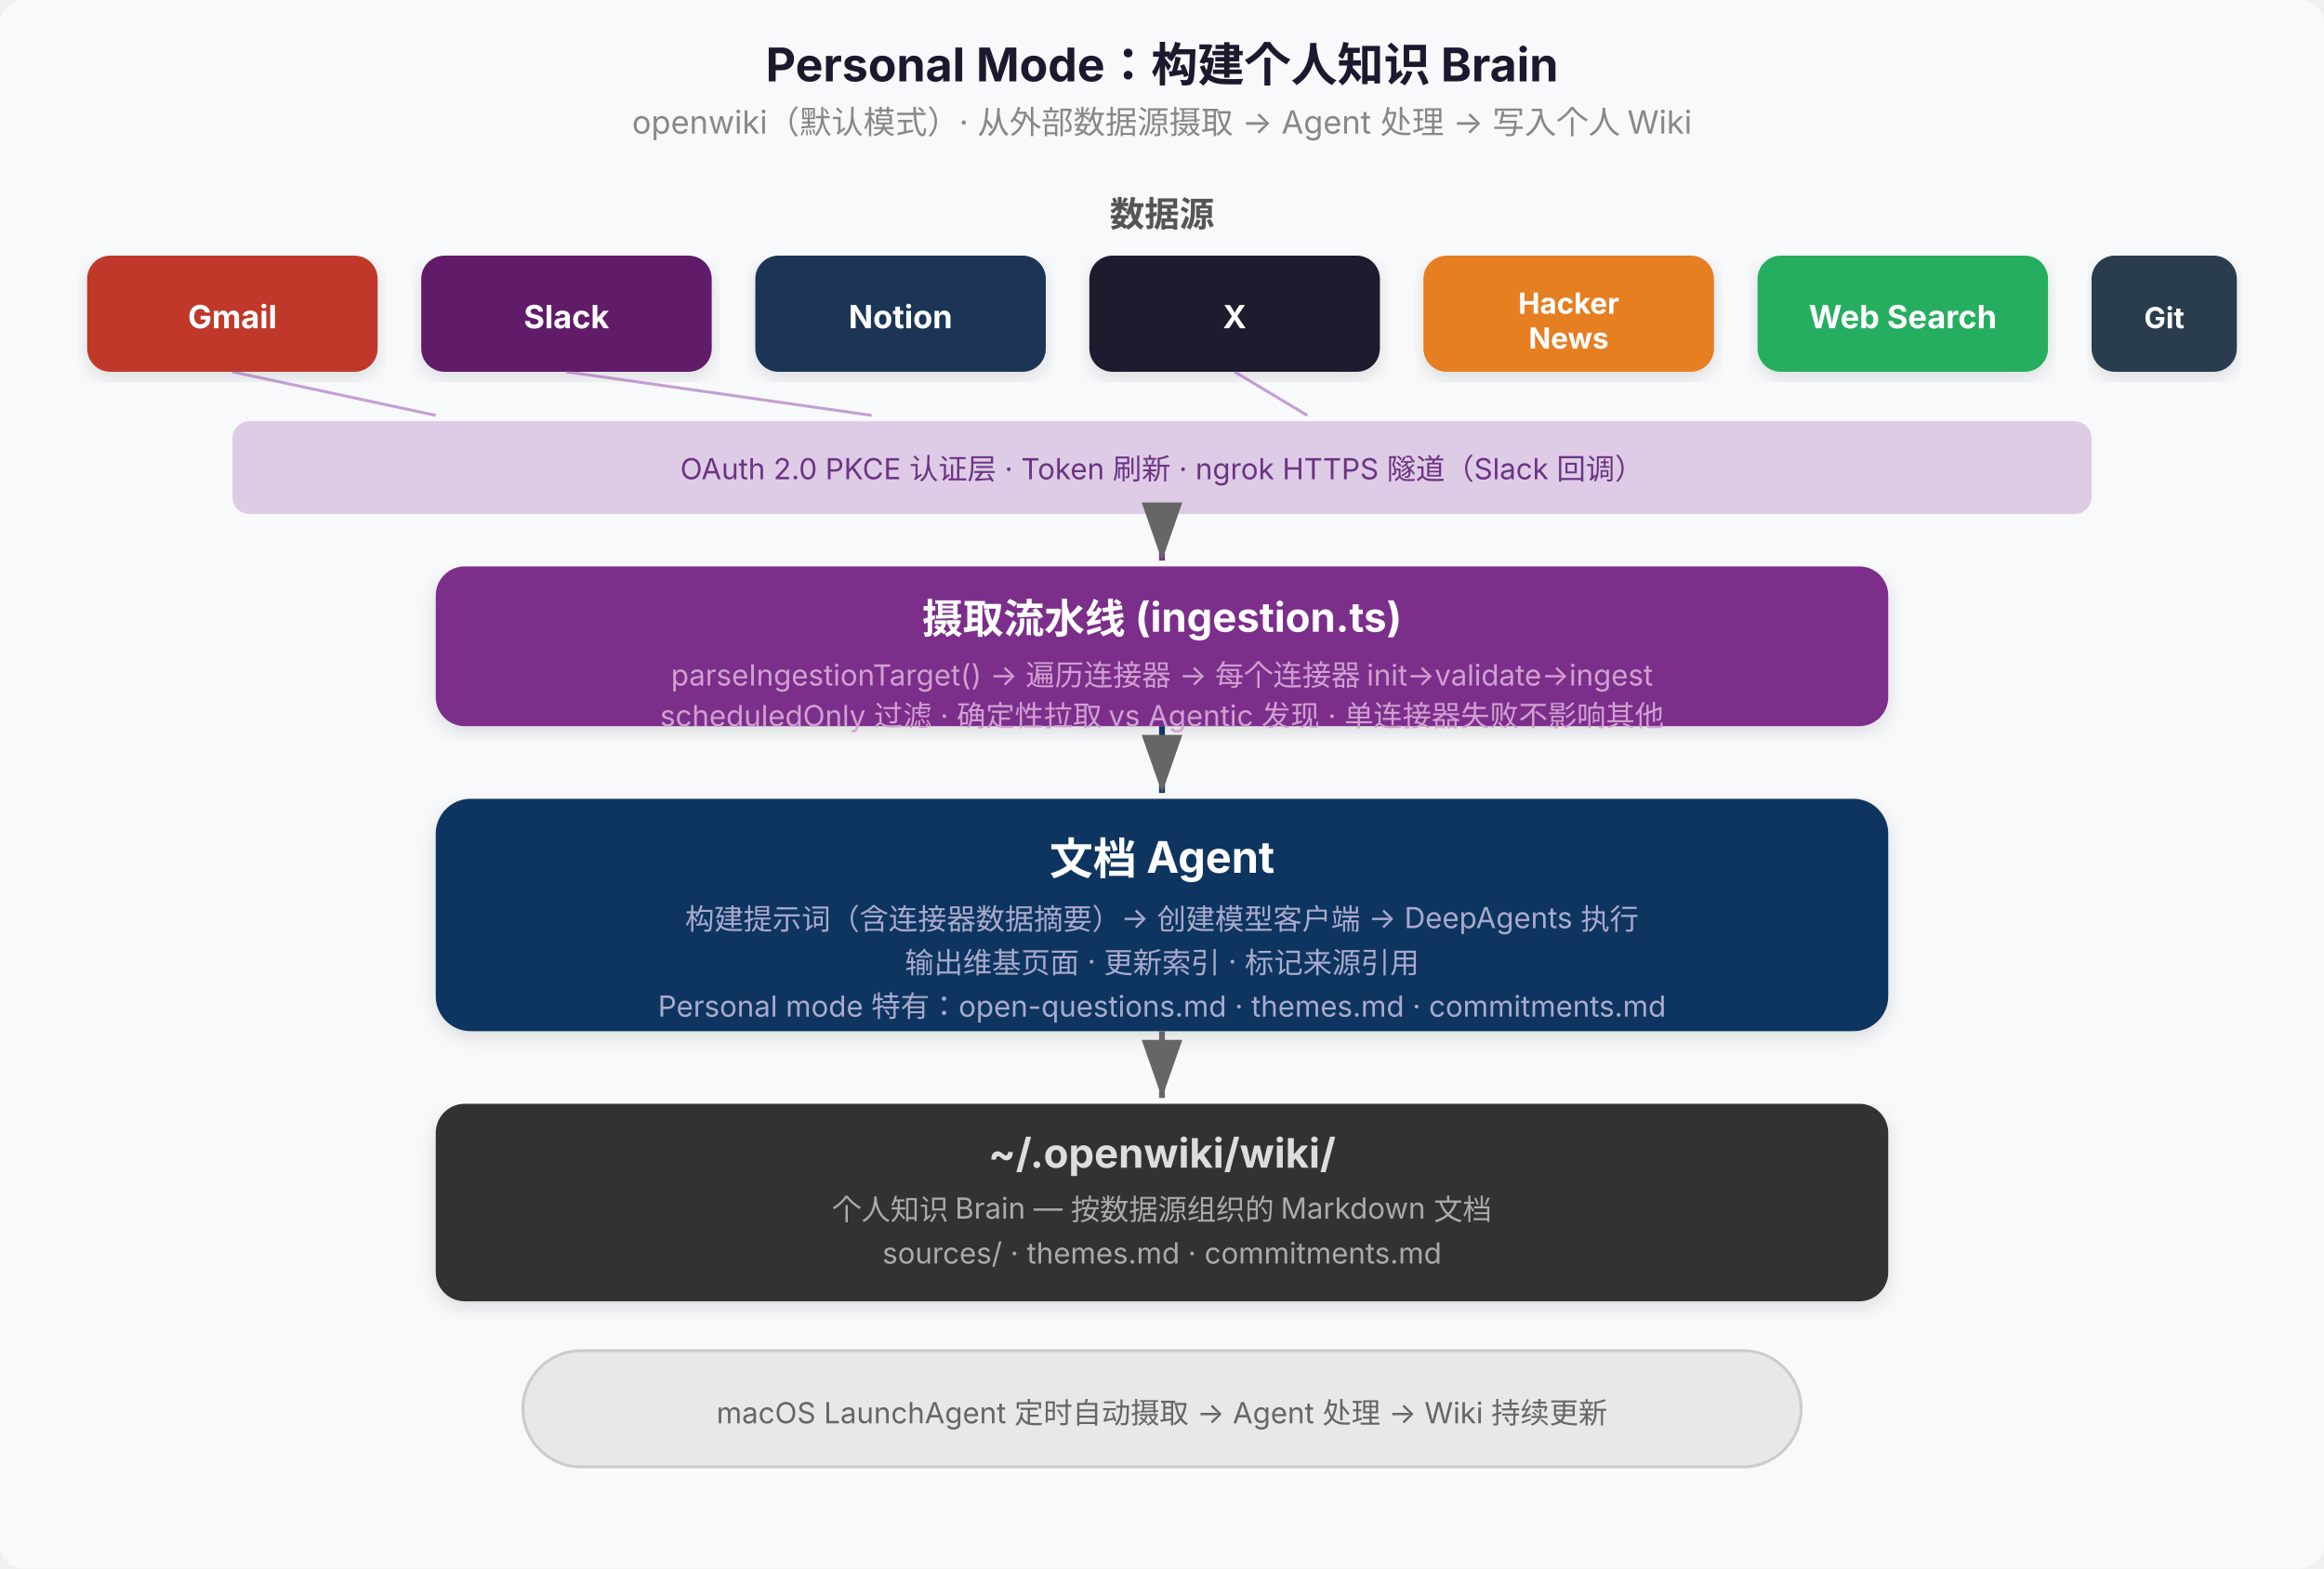
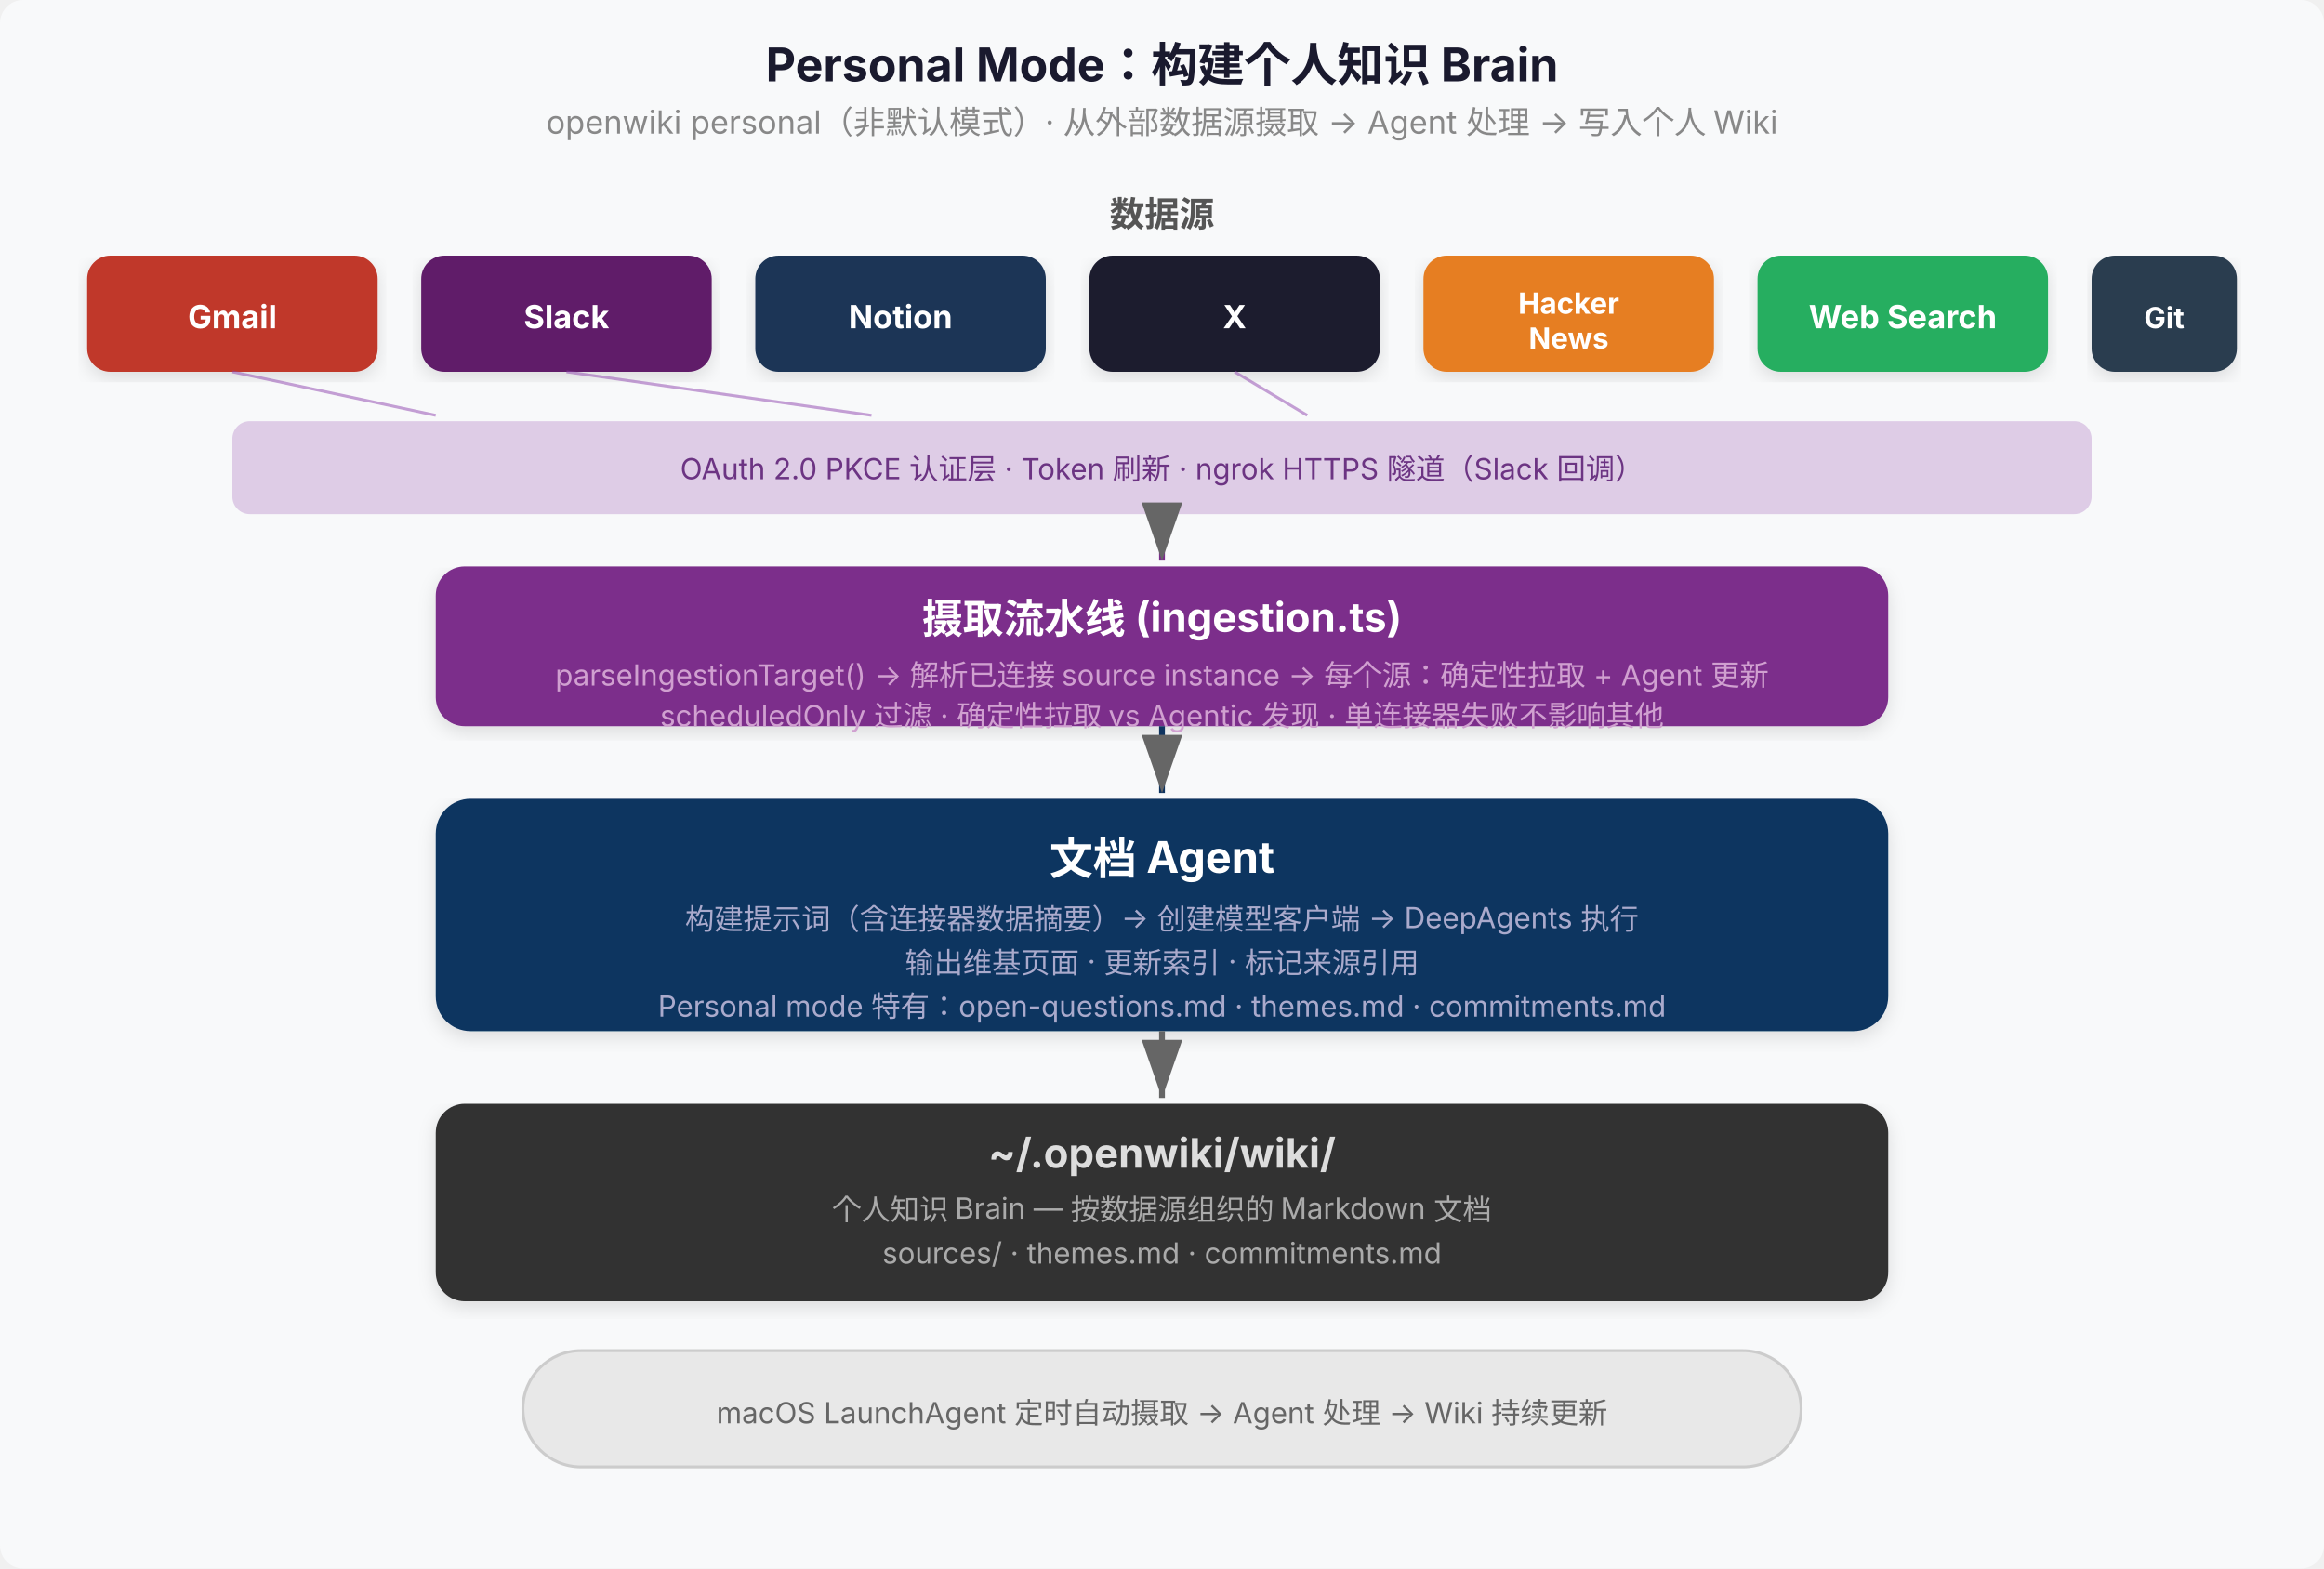
<svg xmlns="http://www.w3.org/2000/svg" viewBox="0 0 800 540" font-family="system-ui, -apple-system, sans-serif">
  <defs>
    <filter id="shadow" x="-3%" y="-3%" width="106%" height="112%">
      <feDropShadow dx="0" dy="2" stdDeviation="3" flood-opacity="0.12" />
    </filter>
    <marker id="arrow" markerWidth="10" markerHeight="7" refX="10" refY="3.5" orient="auto">
      <polygon points="0 0, 10 3.5, 0 7" fill="#666" />
    </marker>
  </defs>
  <rect width="800" height="540" fill="#f8f9fa" rx="8" />
  <text x="400" y="28" text-anchor="middle" font-size="16" font-weight="700" fill="#1a1a2e">Personal Mode：构建个人知识 Brain</text>
-   <text x="400" y="46" text-anchor="middle" font-size="11" fill="#888">openwiki（默认模式）· 从外部数据源摄取 → Agent 处理 → 写入个人 Wiki</text>
+   <text x="400" y="46" text-anchor="middle" font-size="11" fill="#888">openwiki personal（非默认模式）· 从外部数据源摄取 → Agent 处理 → 写入个人 Wiki</text>
  <text x="400" y="78" text-anchor="middle" font-size="12" font-weight="700" fill="#555">数据源</text>
  <rect x="30" y="88" width="100" height="40" rx="8" fill="#c0392b" filter="url(#shadow)" />
  <text x="80" y="113" text-anchor="middle" font-size="11" font-weight="700" fill="#fff">Gmail</text>
  <rect x="145" y="88" width="100" height="40" rx="8" fill="#611f69" filter="url(#shadow)" />
  <text x="195" y="113" text-anchor="middle" font-size="11" font-weight="700" fill="#fff">Slack</text>
  <rect x="260" y="88" width="100" height="40" rx="8" fill="#1d3557" filter="url(#shadow)" />
  <text x="310" y="113" text-anchor="middle" font-size="11" font-weight="700" fill="#fff">Notion</text>
  <rect x="375" y="88" width="100" height="40" rx="8" fill="#1a1a2e" filter="url(#shadow)" />
  <text x="425" y="113" text-anchor="middle" font-size="11" font-weight="700" fill="#fff">X</text>
  <rect x="490" y="88" width="100" height="40" rx="8" fill="#e67e22" filter="url(#shadow)" />
  <text x="540" y="108" text-anchor="middle" font-size="10" font-weight="700" fill="#fff">Hacker</text>
  <text x="540" y="120" text-anchor="middle" font-size="10" font-weight="700" fill="#fff">News</text>
  <rect x="605" y="88" width="100" height="40" rx="8" fill="#27ae60" filter="url(#shadow)" />
  <text x="655" y="113" text-anchor="middle" font-size="11" font-weight="700" fill="#fff">Web Search</text>
  <rect x="720" y="88" width="50" height="40" rx="8" fill="#2c3e50" filter="url(#shadow)" />
  <text x="745" y="113" text-anchor="middle" font-size="10" font-weight="700" fill="#fff">Git</text>
  <rect x="80" y="145" width="640" height="32" rx="6" fill="#8e44ad" opacity="0.25" />
  <text x="400" y="165" text-anchor="middle" font-size="10" fill="#6c3483">OAuth 2.0 PKCE 认证层 · Token 刷新 · ngrok HTTPS 隧道（Slack 回调）</text>
  <line x1="80" y1="128" x2="150" y2="143" stroke="#8e44ad" stroke-width="1" opacity="0.5" />
  <line x1="195" y1="128" x2="300" y2="143" stroke="#8e44ad" stroke-width="1" opacity="0.5" />
  <line x1="425" y1="128" x2="450" y2="143" stroke="#8e44ad" stroke-width="1" opacity="0.5" />
  <rect x="150" y="195" width="500" height="55" rx="10" fill="#7b2d8b" filter="url(#shadow)" />
  <text x="400" y="218" text-anchor="middle" font-size="14" font-weight="700" fill="#fff">摄取流水线 (ingestion.ts)</text>
-   <text x="400" y="236" text-anchor="middle" font-size="10" fill="#d0a0d0">parseIngestionTarget() → 遍历连接器 → 每个连接器 init→validate→ingest</text>
+   <text x="400" y="236" text-anchor="middle" font-size="10" fill="#d0a0d0">parseIngestionTarget() → 解析已连接 source instance → 每个源：确定性拉取 + Agent 更新</text>
  <text x="400" y="250" text-anchor="middle" font-size="10" fill="#d0a0d0">scheduledOnly 过滤 · 确定性拉取 vs Agentic 发现 · 单连接器失败不影响其他</text>
  <line x1="400" y1="177" x2="400" y2="193" stroke="#7b2d8b" stroke-width="2" marker-end="url(#arrow)" />
  <rect x="150" y="275" width="500" height="80" rx="12" fill="#0f3460" filter="url(#shadow)" />
  <text x="400" y="301" text-anchor="middle" font-size="15" font-weight="700" fill="#fff">文档 Agent</text>
  <text x="400" y="320" text-anchor="middle" font-size="10" fill="#aac">构建提示词（含连接器数据摘要）→ 创建模型客户端 → DeepAgents 执行</text>
  <text x="400" y="335" text-anchor="middle" font-size="10" fill="#aac">输出维基页面 · 更新索引 · 标记来源引用</text>
  <text x="400" y="350" text-anchor="middle" font-size="10" fill="#aac">Personal mode 特有：open-questions.md · themes.md · commitments.md</text>
  <line x1="400" y1="250" x2="400" y2="273" stroke="#0f3460" stroke-width="2" marker-end="url(#arrow)" />
  <rect x="150" y="380" width="500" height="68" rx="10" fill="#333" filter="url(#shadow)" />
  <text x="400" y="402" text-anchor="middle" font-size="14" font-weight="700" fill="#ddd">~/.openwiki/wiki/</text>
  <text x="400" y="420" text-anchor="middle" font-size="10" fill="#aaa">个人知识 Brain — 按数据源组织的 Markdown 文档</text>
  <text x="400" y="435" text-anchor="middle" font-size="10" fill="#aaa">sources/ · themes.md · commitments.md</text>
  <line x1="400" y1="355" x2="400" y2="378" stroke="#666" stroke-width="2" marker-end="url(#arrow)" />
  <rect x="180" y="465" width="440" height="40" rx="20" fill="#e8e8e8" stroke="#ccc" stroke-width="1" />
  <text x="400" y="490" text-anchor="middle" font-size="10" fill="#666">macOS LaunchAgent 定时自动摄取 → Agent 处理 → Wiki 持续更新</text>
</svg>
